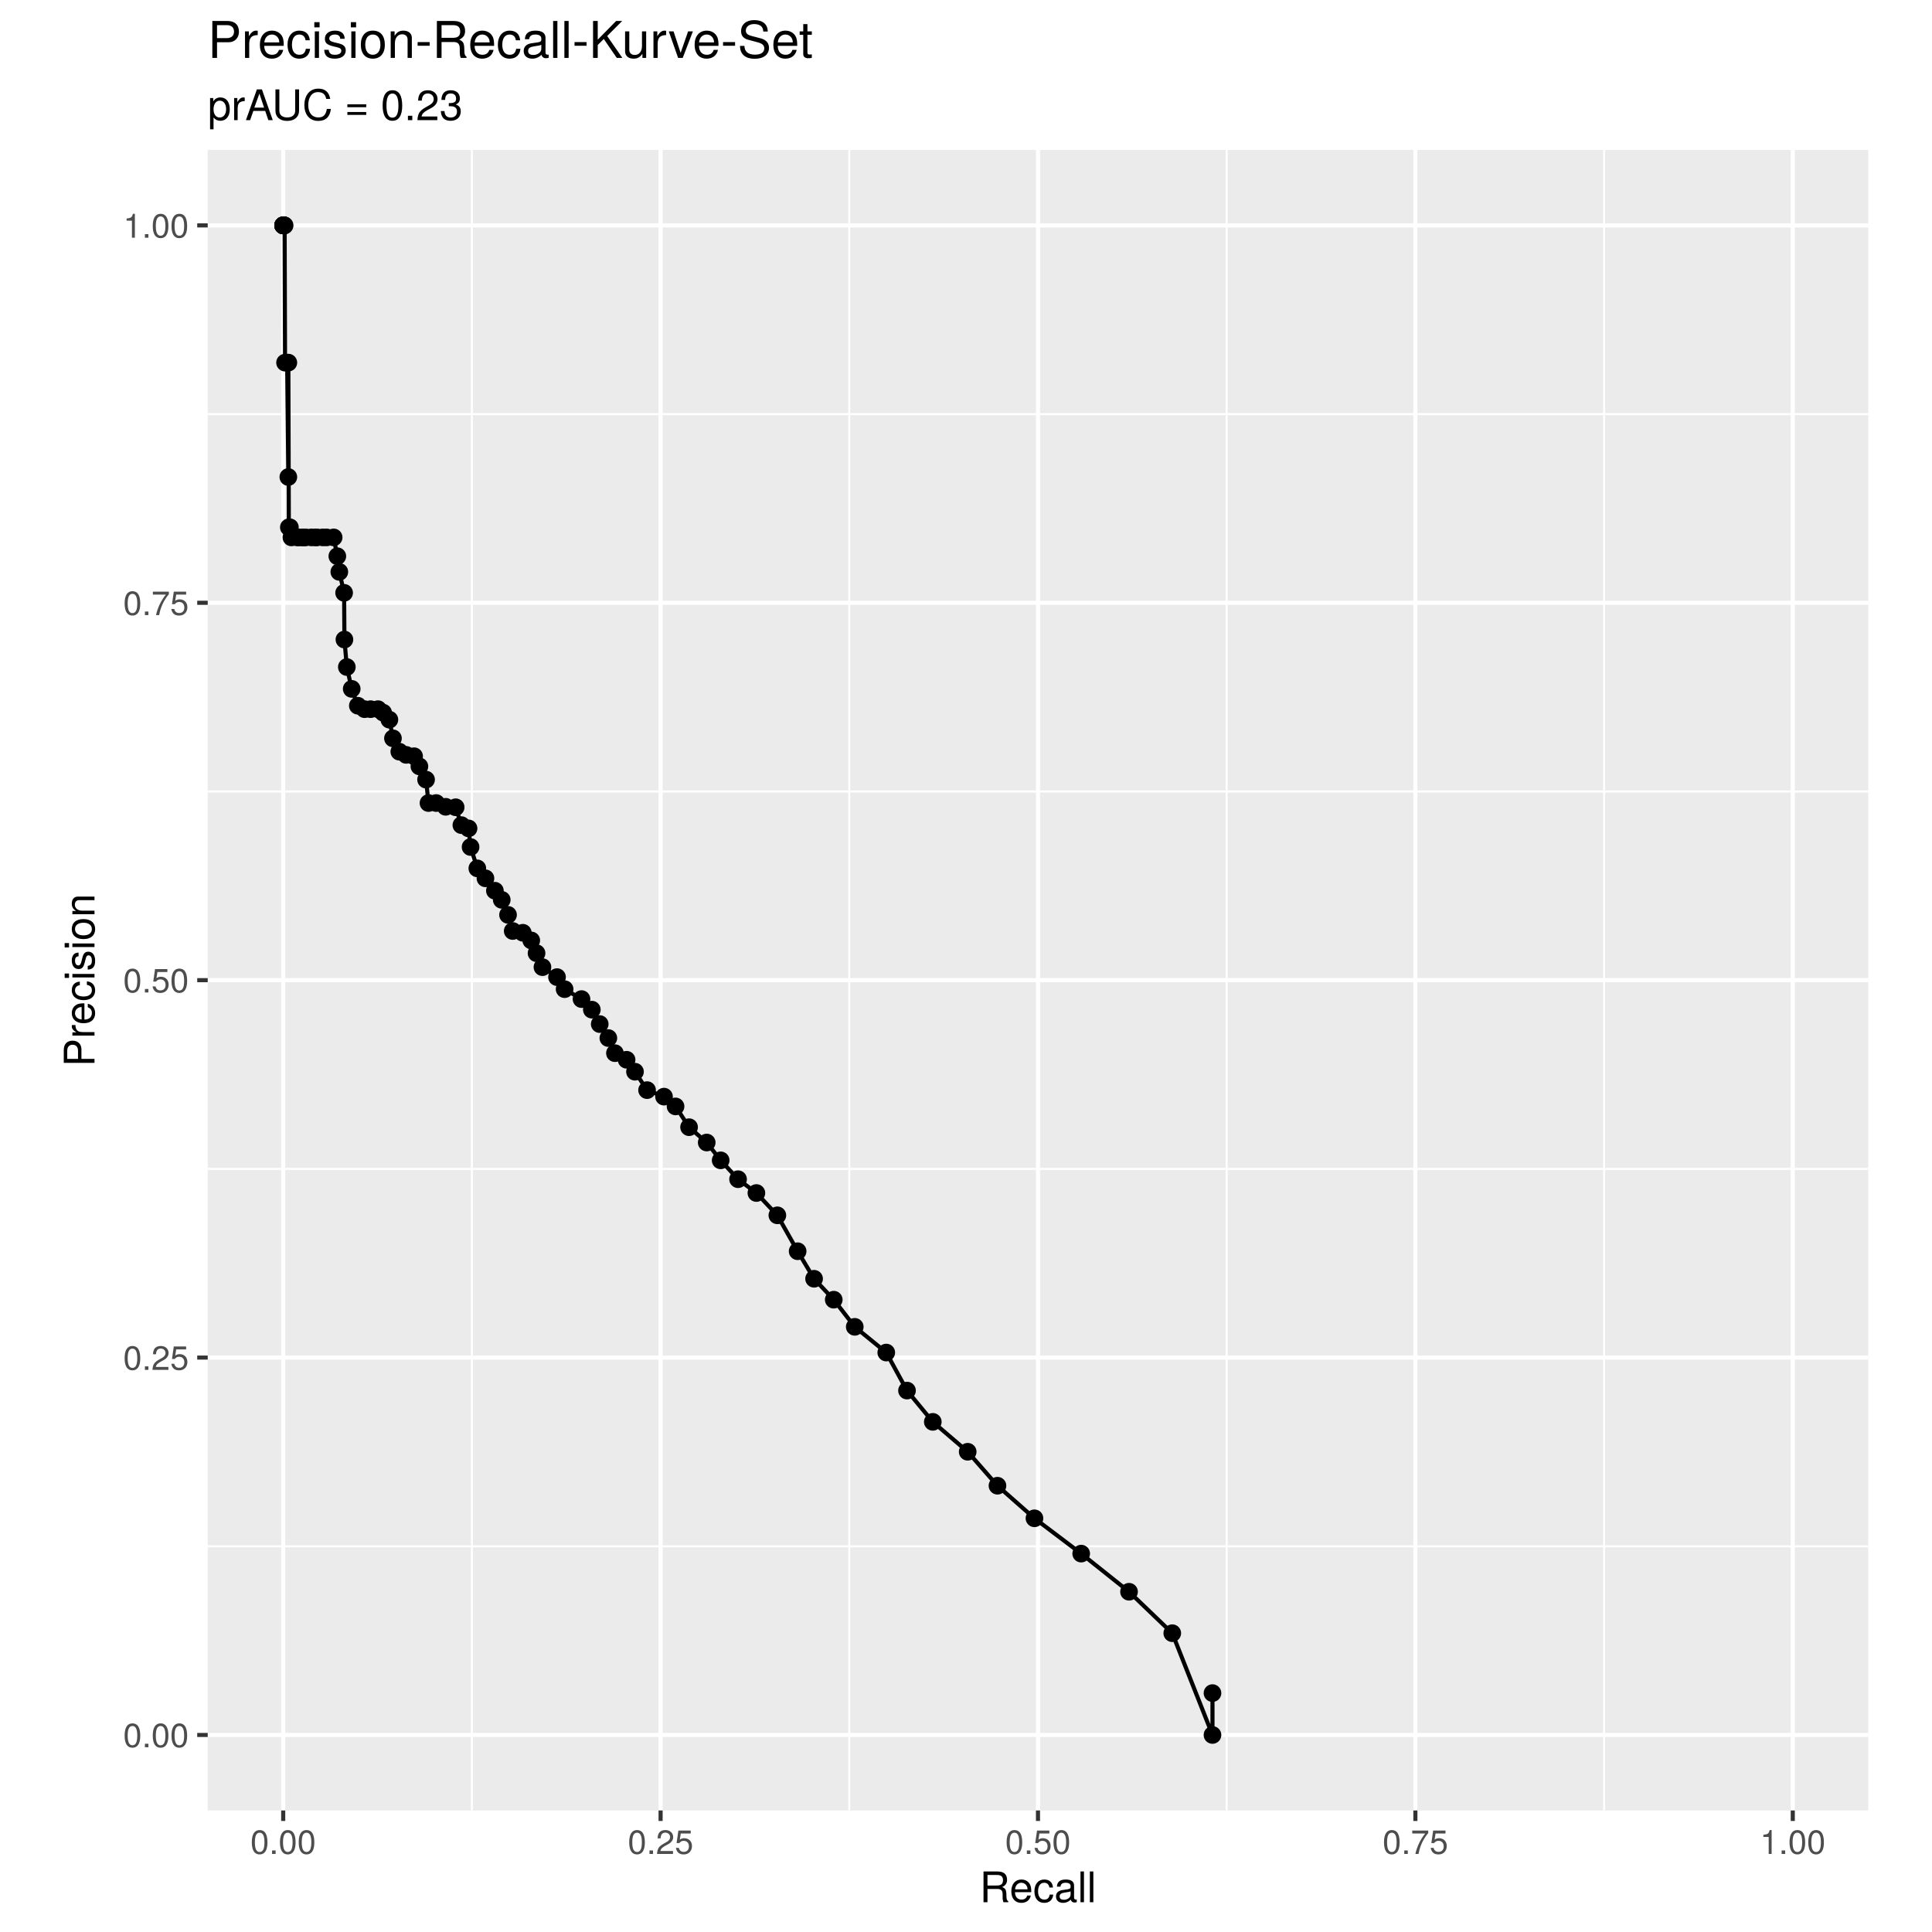
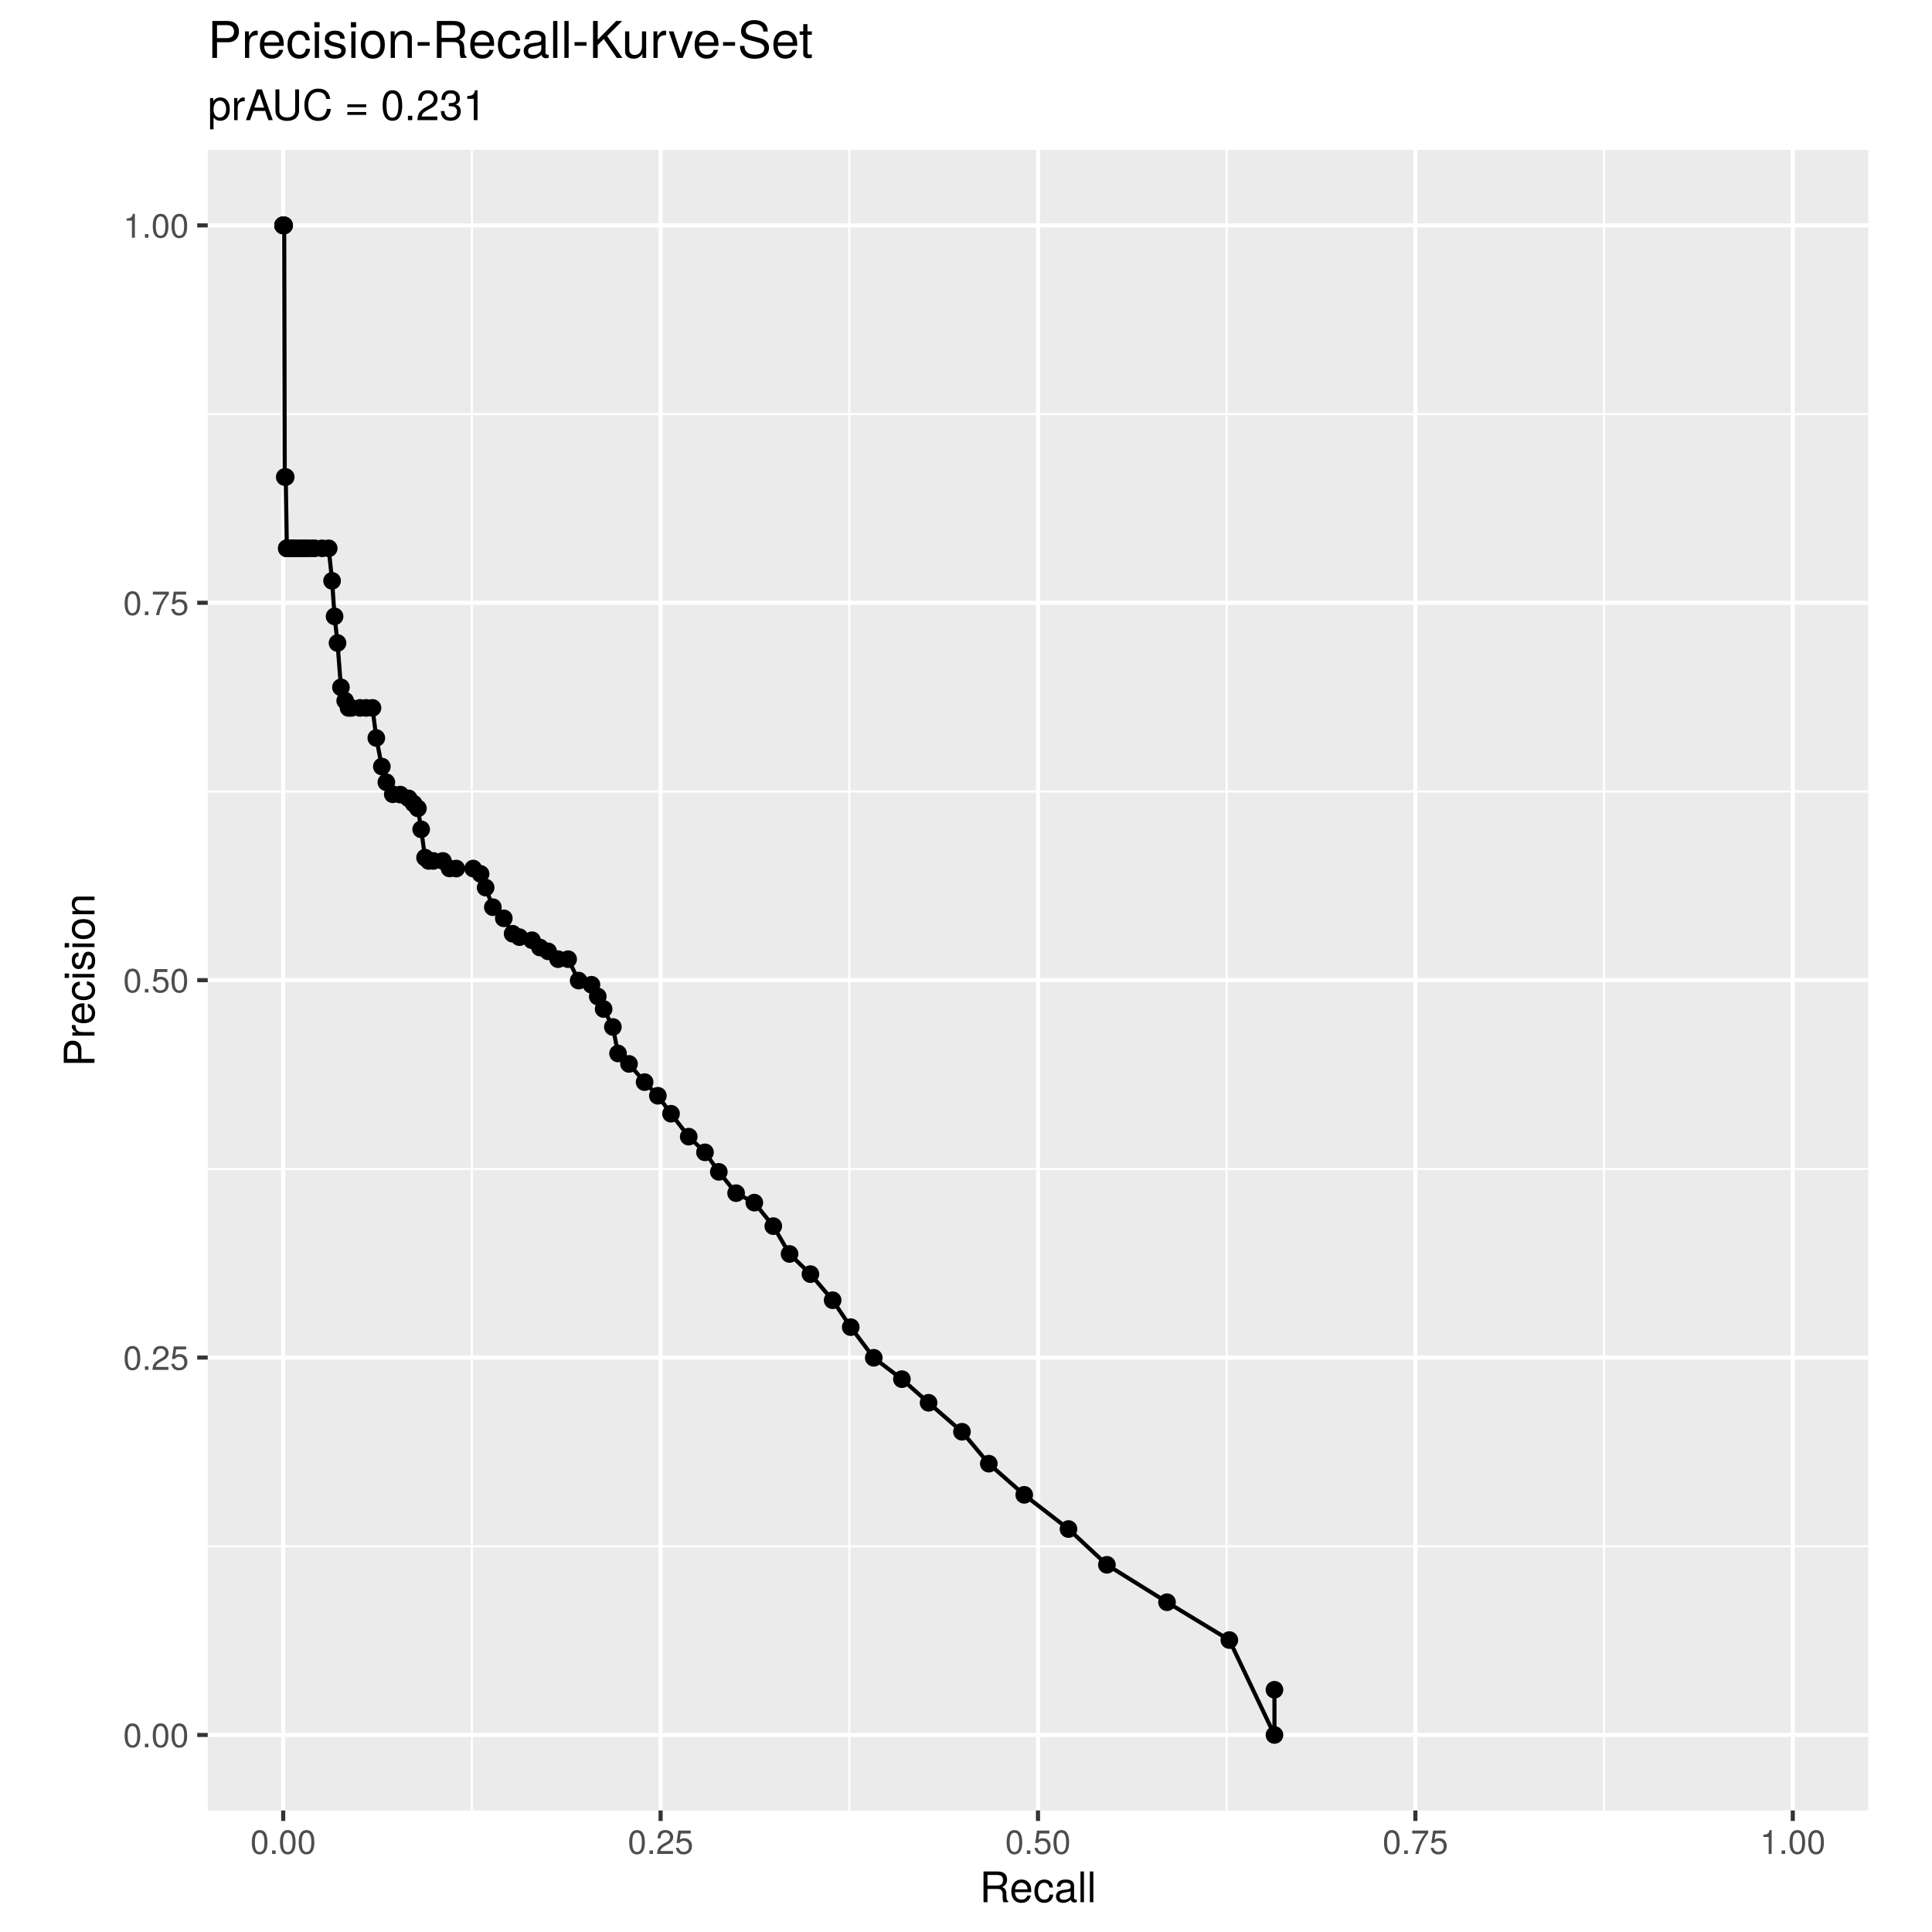
<svg xmlns="http://www.w3.org/2000/svg" class="svglite" width="504.00pt" height="504.00pt" viewBox="0 0 504.00 504.00">
  <defs>
    <style type="text/css">
    .svglite line, .svglite polyline, .svglite polygon, .svglite path, .svglite rect, .svglite circle {
      fill: none;
      stroke: #000000;
      stroke-linecap: round;
      stroke-linejoin: round;
      stroke-miterlimit: 10.00;
    }
    .svglite text {
      white-space: pre;
    }
  </style>
  </defs>
  <rect width="100%" height="100%" style="stroke: none; fill: #FFFFFF;" />
  <defs>
    <clipPath id="cpMC4wMHw1MDQuMDB8MC4wMHw1MDQuMDA=">
      <rect x="0.00" y="0.00" width="504.00" height="504.00" />
    </clipPath>
  </defs>
  <g clip-path="url(#cpMC4wMHw1MDQuMDB8MC4wMHw1MDQuMDA=)">
</g>
  <defs>
    <clipPath id="cpMTEuMTV8NDkyLjg1fDAuMDB8NTA0LjAw">
      <rect x="11.15" y="0.00" width="481.70" height="504.00" />
    </clipPath>
  </defs>
  <g clip-path="url(#cpMTEuMTV8NDkyLjg1fDAuMDB8NTA0LjAw)">
    <rect x="11.15" y="0.00" width="481.70" height="504.00" style="stroke-width: 1.07; stroke: #FFFFFF; fill: #FFFFFF;" />
  </g>
  <g clip-path="url(#cpMC4wMHw1MDQuMDB8MC4wMHw1MDQuMDA=)">
</g>
  <defs>
    <clipPath id="cpNTQuMTl8NDg3LjM3fDM5LjExfDQ3Mi4yOQ==">
      <rect x="54.19" y="39.11" width="433.18" height="433.18" />
    </clipPath>
  </defs>
  <g clip-path="url(#cpNTQuMTl8NDg3LjM3fDM5LjExfDQ3Mi4yOQ==)">
    <rect x="54.19" y="39.11" width="433.18" height="433.18" style="stroke-width: 1.07; stroke: none; fill: #EBEBEB;" />
    <polyline points="54.19,403.38 487.37,403.38 " style="stroke-width: 0.53; stroke: #FFFFFF; stroke-linecap: butt;" />
    <polyline points="54.19,304.93 487.37,304.93 " style="stroke-width: 0.53; stroke: #FFFFFF; stroke-linecap: butt;" />
    <polyline points="54.19,206.48 487.37,206.48 " style="stroke-width: 0.53; stroke: #FFFFFF; stroke-linecap: butt;" />
    <polyline points="54.19,108.03 487.37,108.03 " style="stroke-width: 0.53; stroke: #FFFFFF; stroke-linecap: butt;" />
    <polyline points="123.10,472.29 123.10,39.11 " style="stroke-width: 0.53; stroke: #FFFFFF; stroke-linecap: butt;" />
    <polyline points="221.55,472.29 221.55,39.11 " style="stroke-width: 0.53; stroke: #FFFFFF; stroke-linecap: butt;" />
    <polyline points="320.00,472.29 320.00,39.11 " style="stroke-width: 0.53; stroke: #FFFFFF; stroke-linecap: butt;" />
    <polyline points="418.46,472.29 418.46,39.11 " style="stroke-width: 0.53; stroke: #FFFFFF; stroke-linecap: butt;" />
    <polyline points="54.19,452.60 487.37,452.60 " style="stroke-width: 1.07; stroke: #FFFFFF; stroke-linecap: butt;" />
    <polyline points="54.19,354.15 487.37,354.15 " style="stroke-width: 1.07; stroke: #FFFFFF; stroke-linecap: butt;" />
    <polyline points="54.19,255.70 487.37,255.70 " style="stroke-width: 1.07; stroke: #FFFFFF; stroke-linecap: butt;" />
    <polyline points="54.19,157.25 487.37,157.25 " style="stroke-width: 1.07; stroke: #FFFFFF; stroke-linecap: butt;" />
    <polyline points="54.19,58.80 487.37,58.80 " style="stroke-width: 1.07; stroke: #FFFFFF; stroke-linecap: butt;" />
    <polyline points="73.88,472.29 73.88,39.11 " style="stroke-width: 1.07; stroke: #FFFFFF; stroke-linecap: butt;" />
    <polyline points="172.33,472.29 172.33,39.11 " style="stroke-width: 1.07; stroke: #FFFFFF; stroke-linecap: butt;" />
    <polyline points="270.78,472.29 270.78,39.11 " style="stroke-width: 1.07; stroke: #FFFFFF; stroke-linecap: butt;" />
    <polyline points="369.23,472.29 369.23,39.11 " style="stroke-width: 1.07; stroke: #FFFFFF; stroke-linecap: butt;" />
    <polyline points="467.68,472.29 467.68,39.11 " style="stroke-width: 1.07; stroke: #FFFFFF; stroke-linecap: butt;" />
-     <circle cx="316.30" cy="452.60" r="1.95" style="stroke-width: 0.71; fill: #000000;" />
-     <circle cx="316.30" cy="441.68" r="1.95" style="stroke-width: 0.71; fill: #000000;" />
-     <circle cx="305.81" cy="426.05" r="1.95" style="stroke-width: 0.71; fill: #000000;" />
-     <circle cx="294.53" cy="415.24" r="1.95" style="stroke-width: 0.71; fill: #000000;" />
-     <circle cx="282.05" cy="405.29" r="1.95" style="stroke-width: 0.71; fill: #000000;" />
-     <circle cx="269.86" cy="396.08" r="1.95" style="stroke-width: 0.71; fill: #000000;" />
-     <circle cx="260.21" cy="387.58" r="1.95" style="stroke-width: 0.71; fill: #000000;" />
-     <circle cx="252.44" cy="378.72" r="1.95" style="stroke-width: 0.71; fill: #000000;" />
-     <circle cx="243.34" cy="370.92" r="1.95" style="stroke-width: 0.71; fill: #000000;" />
-     <circle cx="236.61" cy="362.76" r="1.95" style="stroke-width: 0.71; fill: #000000;" />
-     <circle cx="231.20" cy="352.84" r="1.95" style="stroke-width: 0.71; fill: #000000;" />
-     <circle cx="222.98" cy="346.13" r="1.95" style="stroke-width: 0.71; fill: #000000;" />
-     <circle cx="217.50" cy="339.05" r="1.95" style="stroke-width: 0.71; fill: #000000;" />
-     <circle cx="212.37" cy="333.59" r="1.95" style="stroke-width: 0.71; fill: #000000;" />
-     <circle cx="208.08" cy="326.41" r="1.95" style="stroke-width: 0.71; fill: #000000;" />
-     <circle cx="202.79" cy="317.04" r="1.95" style="stroke-width: 0.71; fill: #000000;" />
-     <circle cx="197.32" cy="311.22" r="1.95" style="stroke-width: 0.71; fill: #000000;" />
-     <circle cx="192.54" cy="307.62" r="1.95" style="stroke-width: 0.71; fill: #000000;" />
-     <circle cx="188.00" cy="302.70" r="1.95" style="stroke-width: 0.71; fill: #000000;" />
-     <circle cx="184.36" cy="298.05" r="1.95" style="stroke-width: 0.71; fill: #000000;" />
-     <circle cx="179.76" cy="294.05" r="1.95" style="stroke-width: 0.71; fill: #000000;" />
-     <circle cx="176.23" cy="288.63" r="1.95" style="stroke-width: 0.71; fill: #000000;" />
-     <circle cx="173.22" cy="286.08" r="1.95" style="stroke-width: 0.71; fill: #000000;" />
-     <circle cx="168.80" cy="284.38" r="1.95" style="stroke-width: 0.71; fill: #000000;" />
-     <circle cx="165.65" cy="279.58" r="1.95" style="stroke-width: 0.71; fill: #000000;" />
-     <circle cx="163.46" cy="276.46" r="1.95" style="stroke-width: 0.71; fill: #000000;" />
-     <circle cx="160.42" cy="274.74" r="1.95" style="stroke-width: 0.71; fill: #000000;" />
-     <circle cx="158.70" cy="270.80" r="1.95" style="stroke-width: 0.71; fill: #000000;" />
-     <circle cx="156.45" cy="267.15" r="1.95" style="stroke-width: 0.71; fill: #000000;" />
-     <circle cx="154.39" cy="263.39" r="1.95" style="stroke-width: 0.71; fill: #000000;" />
-     <circle cx="151.70" cy="260.63" r="1.95" style="stroke-width: 0.71; fill: #000000;" />
-     <circle cx="147.29" cy="258.04" r="1.95" style="stroke-width: 0.71; fill: #000000;" />
-     <circle cx="145.31" cy="254.90" r="1.95" style="stroke-width: 0.71; fill: #000000;" />
-     <circle cx="141.51" cy="252.30" r="1.95" style="stroke-width: 0.71; fill: #000000;" />
-     <circle cx="139.97" cy="248.66" r="1.95" style="stroke-width: 0.71; fill: #000000;" />
-     <circle cx="138.59" cy="245.33" r="1.95" style="stroke-width: 0.71; fill: #000000;" />
-     <circle cx="136.39" cy="243.33" r="1.95" style="stroke-width: 0.71; fill: #000000;" />
-     <circle cx="133.75" cy="242.87" r="1.95" style="stroke-width: 0.71; fill: #000000;" />
-     <circle cx="132.53" cy="238.66" r="1.95" style="stroke-width: 0.71; fill: #000000;" />
-     <circle cx="130.89" cy="234.74" r="1.95" style="stroke-width: 0.71; fill: #000000;" />
-     <circle cx="129.10" cy="232.36" r="1.95" style="stroke-width: 0.71; fill: #000000;" />
-     <circle cx="126.64" cy="229.13" r="1.95" style="stroke-width: 0.71; fill: #000000;" />
-     <circle cx="124.52" cy="226.53" r="1.95" style="stroke-width: 0.71; fill: #000000;" />
-     <circle cx="122.76" cy="220.96" r="1.95" style="stroke-width: 0.71; fill: #000000;" />
-     <circle cx="122.23" cy="216.10" r="1.95" style="stroke-width: 0.71; fill: #000000;" />
-     <circle cx="120.36" cy="215.25" r="1.95" style="stroke-width: 0.71; fill: #000000;" />
-     <circle cx="118.87" cy="210.59" r="1.95" style="stroke-width: 0.71; fill: #000000;" />
-     <circle cx="116.27" cy="210.47" r="1.95" style="stroke-width: 0.71; fill: #000000;" />
-     <circle cx="113.79" cy="209.49" r="1.95" style="stroke-width: 0.71; fill: #000000;" />
-     <circle cx="111.78" cy="209.49" r="1.95" style="stroke-width: 0.71; fill: #000000;" />
-     <circle cx="111.15" cy="203.38" r="1.95" style="stroke-width: 0.71; fill: #000000;" />
-     <circle cx="109.41" cy="199.93" r="1.95" style="stroke-width: 0.71; fill: #000000;" />
-     <circle cx="108.03" cy="197.28" r="1.95" style="stroke-width: 0.71; fill: #000000;" />
-     <circle cx="105.95" cy="196.92" r="1.95" style="stroke-width: 0.71; fill: #000000;" />
-     <circle cx="104.17" cy="196.09" r="1.95" style="stroke-width: 0.71; fill: #000000;" />
-     <circle cx="102.51" cy="192.61" r="1.95" style="stroke-width: 0.71; fill: #000000;" />
-     <circle cx="101.58" cy="187.74" r="1.95" style="stroke-width: 0.71; fill: #000000;" />
-     <circle cx="99.95" cy="185.91" r="1.95" style="stroke-width: 0.71; fill: #000000;" />
-     <circle cx="98.61" cy="185.00" r="1.95" style="stroke-width: 0.71; fill: #000000;" />
-     <circle cx="96.68" cy="185.00" r="1.95" style="stroke-width: 0.71; fill: #000000;" />
-     <circle cx="95.11" cy="185.00" r="1.95" style="stroke-width: 0.71; fill: #000000;" />
-     <circle cx="93.35" cy="184.10" r="1.95" style="stroke-width: 0.71; fill: #000000;" />
-     <circle cx="91.75" cy="179.71" r="1.95" style="stroke-width: 0.71; fill: #000000;" />
-     <circle cx="90.48" cy="174.01" r="1.95" style="stroke-width: 0.71; fill: #000000;" />
-     <circle cx="89.85" cy="166.84" r="1.95" style="stroke-width: 0.71; fill: #000000;" />
-     <circle cx="89.77" cy="154.65" r="1.95" style="stroke-width: 0.71; fill: #000000;" />
-     <circle cx="88.52" cy="149.19" r="1.95" style="stroke-width: 0.71; fill: #000000;" />
-     <circle cx="88.00" cy="145.10" r="1.95" style="stroke-width: 0.71; fill: #000000;" />
-     <circle cx="87.04" cy="140.19" r="1.95" style="stroke-width: 0.71; fill: #000000;" />
-     <circle cx="85.20" cy="140.19" r="1.95" style="stroke-width: 0.71; fill: #000000;" />
-     <circle cx="84.20" cy="140.19" r="1.95" style="stroke-width: 0.71; fill: #000000;" />
-     <circle cx="82.68" cy="140.19" r="1.95" style="stroke-width: 0.71; fill: #000000;" />
-     <circle cx="82.26" cy="140.19" r="1.95" style="stroke-width: 0.71; fill: #000000;" />
-     <circle cx="81.23" cy="140.19" r="1.95" style="stroke-width: 0.71; fill: #000000;" />
-     <circle cx="79.73" cy="140.19" r="1.95" style="stroke-width: 0.71; fill: #000000;" />
-     <circle cx="79.24" cy="140.19" r="1.95" style="stroke-width: 0.71; fill: #000000;" />
-     <circle cx="78.95" cy="140.19" r="1.95" style="stroke-width: 0.71; fill: #000000;" />
-     <circle cx="78.06" cy="140.19" r="1.95" style="stroke-width: 0.71; fill: #000000;" />
-     <circle cx="77.50" cy="140.19" r="1.95" style="stroke-width: 0.71; fill: #000000;" />
-     <circle cx="76.02" cy="140.19" r="1.95" style="stroke-width: 0.71; fill: #000000;" />
-     <circle cx="75.63" cy="137.56" r="1.95" style="stroke-width: 0.71; fill: #000000;" />
-     <circle cx="75.35" cy="137.56" r="1.95" style="stroke-width: 0.71; fill: #000000;" />
-     <circle cx="75.22" cy="124.44" r="1.95" style="stroke-width: 0.71; fill: #000000;" />
-     <circle cx="75.22" cy="94.60" r="1.95" style="stroke-width: 0.71; fill: #000000;" />
-     <circle cx="74.91" cy="94.60" r="1.95" style="stroke-width: 0.71; fill: #000000;" />
-     <circle cx="74.36" cy="94.60" r="1.95" style="stroke-width: 0.71; fill: #000000;" />
-     <circle cx="74.25" cy="58.80" r="1.95" style="stroke-width: 0.71; fill: #000000;" />
-     <circle cx="74.06" cy="58.80" r="1.95" style="stroke-width: 0.71; fill: #000000;" />
-     <circle cx="74.06" cy="58.80" r="1.95" style="stroke-width: 0.71; fill: #000000;" />
-     <circle cx="74.06" cy="58.80" r="1.95" style="stroke-width: 0.71; fill: #000000;" />
+     <circle cx="332.47" cy="452.60" r="1.95" style="stroke-width: 0.71; fill: #000000;" />
+     <circle cx="332.47" cy="440.81" r="1.95" style="stroke-width: 0.71; fill: #000000;" />
+     <circle cx="320.70" cy="427.84" r="1.95" style="stroke-width: 0.71; fill: #000000;" />
+     <circle cx="304.44" cy="417.97" r="1.95" style="stroke-width: 0.71; fill: #000000;" />
+     <circle cx="288.76" cy="408.21" r="1.95" style="stroke-width: 0.71; fill: #000000;" />
+     <circle cx="278.74" cy="398.88" r="1.95" style="stroke-width: 0.71; fill: #000000;" />
+     <circle cx="267.19" cy="389.96" r="1.95" style="stroke-width: 0.71; fill: #000000;" />
+     <circle cx="257.95" cy="381.83" r="1.95" style="stroke-width: 0.71; fill: #000000;" />
+     <circle cx="250.95" cy="373.50" r="1.95" style="stroke-width: 0.71; fill: #000000;" />
+     <circle cx="242.24" cy="365.94" r="1.95" style="stroke-width: 0.71; fill: #000000;" />
+     <circle cx="235.28" cy="359.78" r="1.95" style="stroke-width: 0.71; fill: #000000;" />
+     <circle cx="227.94" cy="354.21" r="1.95" style="stroke-width: 0.71; fill: #000000;" />
+     <circle cx="221.93" cy="346.21" r="1.95" style="stroke-width: 0.71; fill: #000000;" />
+     <circle cx="217.21" cy="339.19" r="1.95" style="stroke-width: 0.71; fill: #000000;" />
+     <circle cx="211.42" cy="332.38" r="1.95" style="stroke-width: 0.71; fill: #000000;" />
+     <circle cx="205.97" cy="327.12" r="1.95" style="stroke-width: 0.71; fill: #000000;" />
+     <circle cx="201.73" cy="319.86" r="1.95" style="stroke-width: 0.71; fill: #000000;" />
+     <circle cx="196.78" cy="313.73" r="1.95" style="stroke-width: 0.71; fill: #000000;" />
+     <circle cx="192.03" cy="311.26" r="1.95" style="stroke-width: 0.71; fill: #000000;" />
+     <circle cx="187.52" cy="305.70" r="1.95" style="stroke-width: 0.71; fill: #000000;" />
+     <circle cx="183.91" cy="300.61" r="1.95" style="stroke-width: 0.71; fill: #000000;" />
+     <circle cx="179.67" cy="296.52" r="1.95" style="stroke-width: 0.71; fill: #000000;" />
+     <circle cx="175.05" cy="290.54" r="1.95" style="stroke-width: 0.71; fill: #000000;" />
+     <circle cx="171.62" cy="285.85" r="1.95" style="stroke-width: 0.71; fill: #000000;" />
+     <circle cx="168.16" cy="282.29" r="1.95" style="stroke-width: 0.71; fill: #000000;" />
+     <circle cx="164.09" cy="277.54" r="1.95" style="stroke-width: 0.71; fill: #000000;" />
+     <circle cx="161.23" cy="274.82" r="1.95" style="stroke-width: 0.71; fill: #000000;" />
+     <circle cx="159.88" cy="267.91" r="1.95" style="stroke-width: 0.71; fill: #000000;" />
+     <circle cx="157.47" cy="263.22" r="1.95" style="stroke-width: 0.71; fill: #000000;" />
+     <circle cx="155.94" cy="259.96" r="1.95" style="stroke-width: 0.71; fill: #000000;" />
+     <circle cx="154.30" cy="256.89" r="1.95" style="stroke-width: 0.71; fill: #000000;" />
+     <circle cx="150.95" cy="255.81" r="1.95" style="stroke-width: 0.71; fill: #000000;" />
+     <circle cx="148.21" cy="250.22" r="1.95" style="stroke-width: 0.71; fill: #000000;" />
+     <circle cx="145.59" cy="250.22" r="1.95" style="stroke-width: 0.71; fill: #000000;" />
+     <circle cx="142.99" cy="248.18" r="1.95" style="stroke-width: 0.71; fill: #000000;" />
+     <circle cx="140.86" cy="247.18" r="1.95" style="stroke-width: 0.71; fill: #000000;" />
+     <circle cx="138.78" cy="245.28" r="1.95" style="stroke-width: 0.71; fill: #000000;" />
+     <circle cx="135.51" cy="244.47" r="1.95" style="stroke-width: 0.71; fill: #000000;" />
+     <circle cx="133.72" cy="243.58" r="1.95" style="stroke-width: 0.71; fill: #000000;" />
+     <circle cx="131.43" cy="239.56" r="1.95" style="stroke-width: 0.71; fill: #000000;" />
+     <circle cx="128.57" cy="236.66" r="1.95" style="stroke-width: 0.71; fill: #000000;" />
+     <circle cx="126.69" cy="231.55" r="1.95" style="stroke-width: 0.71; fill: #000000;" />
+     <circle cx="125.37" cy="227.97" r="1.95" style="stroke-width: 0.71; fill: #000000;" />
+     <circle cx="123.44" cy="226.58" r="1.95" style="stroke-width: 0.71; fill: #000000;" />
+     <circle cx="119.02" cy="226.58" r="1.95" style="stroke-width: 0.71; fill: #000000;" />
+     <circle cx="117.27" cy="226.55" r="1.95" style="stroke-width: 0.71; fill: #000000;" />
+     <circle cx="115.54" cy="224.59" r="1.95" style="stroke-width: 0.71; fill: #000000;" />
+     <circle cx="113.04" cy="224.59" r="1.95" style="stroke-width: 0.71; fill: #000000;" />
+     <circle cx="111.83" cy="224.59" r="1.95" style="stroke-width: 0.71; fill: #000000;" />
+     <circle cx="110.88" cy="223.73" r="1.95" style="stroke-width: 0.71; fill: #000000;" />
+     <circle cx="109.87" cy="216.35" r="1.95" style="stroke-width: 0.71; fill: #000000;" />
+     <circle cx="109.02" cy="210.88" r="1.95" style="stroke-width: 0.71; fill: #000000;" />
+     <circle cx="107.92" cy="209.65" r="1.95" style="stroke-width: 0.71; fill: #000000;" />
+     <circle cx="106.60" cy="208.27" r="1.95" style="stroke-width: 0.71; fill: #000000;" />
+     <circle cx="104.43" cy="207.29" r="1.95" style="stroke-width: 0.71; fill: #000000;" />
+     <circle cx="102.46" cy="207.20" r="1.95" style="stroke-width: 0.71; fill: #000000;" />
+     <circle cx="100.79" cy="204.07" r="1.95" style="stroke-width: 0.71; fill: #000000;" />
+     <circle cx="99.61" cy="199.97" r="1.95" style="stroke-width: 0.71; fill: #000000;" />
+     <circle cx="98.17" cy="192.52" r="1.95" style="stroke-width: 0.71; fill: #000000;" />
+     <circle cx="97.17" cy="184.67" r="1.95" style="stroke-width: 0.71; fill: #000000;" />
+     <circle cx="95.53" cy="184.67" r="1.95" style="stroke-width: 0.71; fill: #000000;" />
+     <circle cx="93.92" cy="184.67" r="1.95" style="stroke-width: 0.71; fill: #000000;" />
+     <circle cx="91.66" cy="184.67" r="1.95" style="stroke-width: 0.71; fill: #000000;" />
+     <circle cx="90.92" cy="184.67" r="1.95" style="stroke-width: 0.71; fill: #000000;" />
+     <circle cx="90.05" cy="182.80" r="1.95" style="stroke-width: 0.71; fill: #000000;" />
+     <circle cx="88.94" cy="179.30" r="1.95" style="stroke-width: 0.71; fill: #000000;" />
+     <circle cx="88.05" cy="167.74" r="1.95" style="stroke-width: 0.71; fill: #000000;" />
+     <circle cx="87.28" cy="160.80" r="1.95" style="stroke-width: 0.71; fill: #000000;" />
+     <circle cx="86.63" cy="151.52" r="1.95" style="stroke-width: 0.71; fill: #000000;" />
+     <circle cx="85.75" cy="143.04" r="1.95" style="stroke-width: 0.71; fill: #000000;" />
+     <circle cx="84.03" cy="143.04" r="1.95" style="stroke-width: 0.71; fill: #000000;" />
+     <circle cx="82.09" cy="143.04" r="1.95" style="stroke-width: 0.71; fill: #000000;" />
+     <circle cx="81.37" cy="143.04" r="1.95" style="stroke-width: 0.71; fill: #000000;" />
+     <circle cx="80.27" cy="143.04" r="1.95" style="stroke-width: 0.71; fill: #000000;" />
+     <circle cx="79.42" cy="143.04" r="1.95" style="stroke-width: 0.71; fill: #000000;" />
+     <circle cx="78.90" cy="143.04" r="1.95" style="stroke-width: 0.71; fill: #000000;" />
+     <circle cx="78.24" cy="143.04" r="1.95" style="stroke-width: 0.71; fill: #000000;" />
+     <circle cx="77.36" cy="143.04" r="1.95" style="stroke-width: 0.71; fill: #000000;" />
+     <circle cx="76.55" cy="143.04" r="1.95" style="stroke-width: 0.71; fill: #000000;" />
+     <circle cx="76.23" cy="143.04" r="1.95" style="stroke-width: 0.71; fill: #000000;" />
+     <circle cx="75.52" cy="143.04" r="1.95" style="stroke-width: 0.71; fill: #000000;" />
+     <circle cx="75.52" cy="143.04" r="1.95" style="stroke-width: 0.71; fill: #000000;" />
+     <circle cx="75.01" cy="143.04" r="1.95" style="stroke-width: 0.71; fill: #000000;" />
+     <circle cx="74.83" cy="143.04" r="1.95" style="stroke-width: 0.71; fill: #000000;" />
+     <circle cx="74.83" cy="143.04" r="1.95" style="stroke-width: 0.71; fill: #000000;" />
+     <circle cx="74.83" cy="143.04" r="1.95" style="stroke-width: 0.71; fill: #000000;" />
+     <circle cx="74.54" cy="124.44" r="1.95" style="stroke-width: 0.71; fill: #000000;" />
+     <circle cx="74.28" cy="124.44" r="1.95" style="stroke-width: 0.71; fill: #000000;" />
+     <circle cx="74.14" cy="58.80" r="1.95" style="stroke-width: 0.71; fill: #000000;" />
    <circle cx="74.06" cy="58.80" r="1.95" style="stroke-width: 0.71; fill: #000000;" />
    <circle cx="74.06" cy="58.80" r="1.95" style="stroke-width: 0.71; fill: #000000;" />
    <circle cx="74.06" cy="58.80" r="1.95" style="stroke-width: 0.71; fill: #000000;" />
    <circle cx="73.88" cy="58.80" r="1.95" style="stroke-width: 0.71; fill: #000000;" />
    <circle cx="73.88" cy="58.80" r="1.95" style="stroke-width: 0.71; fill: #000000;" />
    <circle cx="73.88" cy="58.80" r="1.95" style="stroke-width: 0.71; fill: #000000;" />
    <circle cx="73.88" cy="58.80" r="1.95" style="stroke-width: 0.71; fill: #000000;" />
    <circle cx="73.88" cy="58.80" r="1.95" style="stroke-width: 0.71; fill: #000000;" />
    <circle cx="73.88" cy="58.80" r="1.95" style="stroke-width: 0.71; fill: #000000;" />
    <circle cx="73.88" cy="58.80" r="1.95" style="stroke-width: 0.71; fill: #000000;" />
    <circle cx="73.88" cy="58.80" r="1.95" style="stroke-width: 0.71; fill: #000000;" />
    <circle cx="73.88" cy="58.80" r="1.95" style="stroke-width: 0.71; fill: #000000;" />
    <circle cx="73.88" cy="58.80" r="1.95" style="stroke-width: 0.71; fill: #000000;" />
-     <polyline points="73.88,58.80 73.88,58.80 73.88,58.80 73.88,58.80 73.88,58.80 73.88,58.80 73.88,58.80 73.88,58.80 73.88,58.80 73.88,58.80 74.06,58.80 74.06,58.80 74.06,58.80 74.06,58.80 74.06,58.80 74.06,58.80 74.25,58.80 74.36,94.60 74.91,94.60 75.22,124.44 75.22,94.60 75.35,137.56 75.63,137.56 76.02,140.19 77.50,140.19 78.06,140.19 78.95,140.19 79.24,140.19 79.73,140.19 81.23,140.19 82.26,140.19 82.68,140.19 84.20,140.19 85.20,140.19 87.04,140.19 88.00,145.10 88.52,149.19 89.77,154.65 89.85,166.84 90.48,174.01 91.75,179.71 93.35,184.10 95.11,185.00 96.68,185.00 98.61,185.00 99.95,185.91 101.58,187.74 102.51,192.61 104.17,196.09 105.95,196.92 108.03,197.28 109.41,199.93 111.15,203.38 111.78,209.49 113.79,209.49 116.27,210.47 118.87,210.59 120.36,215.25 122.23,216.10 122.76,220.96 124.52,226.53 126.64,229.13 129.10,232.36 130.89,234.74 132.53,238.66 133.75,242.87 136.39,243.33 138.59,245.33 139.97,248.66 141.51,252.30 145.31,254.90 147.29,258.04 151.70,260.63 154.39,263.39 156.45,267.15 158.70,270.80 160.42,274.74 163.46,276.46 165.65,279.58 168.80,284.38 173.22,286.08 176.23,288.63 179.76,294.05 184.36,298.05 188.00,302.70 192.54,307.62 197.32,311.22 202.79,317.04 208.08,326.41 212.37,333.59 217.50,339.05 222.98,346.13 231.20,352.84 236.61,362.76 243.34,370.92 252.44,378.72 260.21,387.58 269.86,396.08 282.05,405.29 294.53,415.24 305.81,426.05 316.30,452.60 316.30,441.68 " style="stroke-width: 1.07; stroke-linecap: butt;" />
+     <circle cx="73.88" cy="58.80" r="1.95" style="stroke-width: 0.71; fill: #000000;" />
+     <polyline points="73.88,58.80 73.88,58.80 73.88,58.80 73.88,58.80 73.88,58.80 73.88,58.80 73.88,58.80 73.88,58.80 73.88,58.80 73.88,58.80 73.88,58.80 74.06,58.80 74.06,58.80 74.06,58.80 74.14,58.80 74.28,124.44 74.54,124.44 74.83,143.04 74.83,143.04 74.83,143.04 75.01,143.04 75.52,143.04 75.52,143.04 76.23,143.04 76.55,143.04 77.36,143.04 78.24,143.04 78.90,143.04 79.42,143.04 80.27,143.04 81.37,143.04 82.09,143.04 84.03,143.04 85.75,143.04 86.63,151.52 87.28,160.80 88.05,167.74 88.94,179.30 90.05,182.80 90.92,184.67 91.66,184.67 93.92,184.67 95.53,184.67 97.17,184.67 98.17,192.52 99.61,199.97 100.79,204.07 102.46,207.20 104.43,207.29 106.60,208.27 107.92,209.65 109.02,210.88 109.87,216.35 110.88,223.73 111.83,224.59 113.04,224.59 115.54,224.59 117.27,226.55 119.02,226.58 123.44,226.58 125.37,227.97 126.69,231.55 128.57,236.66 131.43,239.56 133.72,243.58 135.51,244.47 138.78,245.28 140.86,247.18 142.99,248.18 145.59,250.22 148.21,250.22 150.95,255.81 154.30,256.89 155.94,259.96 157.47,263.22 159.88,267.91 161.23,274.82 164.09,277.54 168.16,282.29 171.62,285.85 175.05,290.54 179.67,296.52 183.91,300.61 187.52,305.70 192.03,311.26 196.78,313.73 201.73,319.86 205.97,327.12 211.42,332.38 217.21,339.19 221.93,346.21 227.94,354.21 235.28,359.78 242.24,365.94 250.95,373.50 257.95,381.83 267.19,389.96 278.74,398.88 288.76,408.21 304.44,417.97 320.70,427.84 332.47,452.60 332.47,440.81 " style="stroke-width: 1.07; stroke-linecap: butt;" />
  </g>
  <g clip-path="url(#cpMC4wMHw1MDQuMDB8MC4wMHw1MDQuMDA=)">
    <text x="49.26" y="455.81" text-anchor="end" style="font-size: 8.80px;fill: #4D4D4D; font-family: &quot;TeXGyreHeros&quot;;" textLength="19.58px" lengthAdjust="spacingAndGlyphs">0.00</text>
    <text x="49.26" y="357.36" text-anchor="end" style="font-size: 8.80px;fill: #4D4D4D; font-family: &quot;TeXGyreHeros&quot;;" textLength="19.58px" lengthAdjust="spacingAndGlyphs">0.25</text>
    <text x="49.26" y="258.91" text-anchor="end" style="font-size: 8.80px;fill: #4D4D4D; font-family: &quot;TeXGyreHeros&quot;;" textLength="19.58px" lengthAdjust="spacingAndGlyphs">0.50</text>
    <text x="49.26" y="160.46" text-anchor="end" style="font-size: 8.80px;fill: #4D4D4D; font-family: &quot;TeXGyreHeros&quot;;" textLength="19.58px" lengthAdjust="spacingAndGlyphs">0.75</text>
    <text x="49.26" y="62.01" text-anchor="end" style="font-size: 8.80px;fill: #4D4D4D; font-family: &quot;TeXGyreHeros&quot;;" textLength="19.58px" lengthAdjust="spacingAndGlyphs">1.00</text>
    <polyline points="51.45,452.60 54.19,452.60 " style="stroke-width: 1.07; stroke: #333333; stroke-linecap: butt;" />
    <polyline points="51.45,354.15 54.19,354.15 " style="stroke-width: 1.07; stroke: #333333; stroke-linecap: butt;" />
    <polyline points="51.45,255.70 54.19,255.70 " style="stroke-width: 1.07; stroke: #333333; stroke-linecap: butt;" />
    <polyline points="51.45,157.25 54.19,157.25 " style="stroke-width: 1.07; stroke: #333333; stroke-linecap: butt;" />
    <polyline points="51.45,58.80 54.19,58.80 " style="stroke-width: 1.07; stroke: #333333; stroke-linecap: butt;" />
    <polyline points="73.88,475.03 73.88,472.29 " style="stroke-width: 1.07; stroke: #333333; stroke-linecap: butt;" />
    <polyline points="172.33,475.03 172.33,472.29 " style="stroke-width: 1.07; stroke: #333333; stroke-linecap: butt;" />
    <polyline points="270.78,475.03 270.78,472.29 " style="stroke-width: 1.07; stroke: #333333; stroke-linecap: butt;" />
    <polyline points="369.23,475.03 369.23,472.29 " style="stroke-width: 1.07; stroke: #333333; stroke-linecap: butt;" />
    <polyline points="467.68,475.03 467.68,472.29 " style="stroke-width: 1.07; stroke: #333333; stroke-linecap: butt;" />
    <text x="73.88" y="483.64" text-anchor="middle" style="font-size: 8.80px;fill: #4D4D4D; font-family: &quot;TeXGyreHeros&quot;;" textLength="19.58px" lengthAdjust="spacingAndGlyphs">0.00</text>
    <text x="172.33" y="483.64" text-anchor="middle" style="font-size: 8.80px;fill: #4D4D4D; font-family: &quot;TeXGyreHeros&quot;;" textLength="19.58px" lengthAdjust="spacingAndGlyphs">0.25</text>
    <text x="270.78" y="483.64" text-anchor="middle" style="font-size: 8.80px;fill: #4D4D4D; font-family: &quot;TeXGyreHeros&quot;;" textLength="19.58px" lengthAdjust="spacingAndGlyphs">0.50</text>
    <text x="369.23" y="483.64" text-anchor="middle" style="font-size: 8.80px;fill: #4D4D4D; font-family: &quot;TeXGyreHeros&quot;;" textLength="19.58px" lengthAdjust="spacingAndGlyphs">0.75</text>
    <text x="467.68" y="483.64" text-anchor="middle" style="font-size: 8.80px;fill: #4D4D4D; font-family: &quot;TeXGyreHeros&quot;;" textLength="19.58px" lengthAdjust="spacingAndGlyphs">1.00</text>
    <text x="270.78" y="496.23" text-anchor="middle" style="font-size: 11.00px; font-family: &quot;TeXGyreHeros&quot;;" textLength="32.82px" lengthAdjust="spacingAndGlyphs">Recall</text>
    <text transform="translate(24.65,255.70) rotate(-90)" text-anchor="middle" style="font-size: 11.00px; font-family: &quot;TeXGyreHeros&quot;;" textLength="49.08px" lengthAdjust="spacingAndGlyphs">Precision</text>
-     <text x="54.19" y="31.34" style="font-size: 11.00px; font-family: &quot;TeXGyreHeros&quot;;" textLength="75.47px" lengthAdjust="spacingAndGlyphs">prAUC = 0.23</text>
+     <text x="54.19" y="31.34" style="font-size: 11.00px; font-family: &quot;TeXGyreHeros&quot;;" textLength="82.47px" lengthAdjust="spacingAndGlyphs">prAUC = 0.231</text>
    <text x="54.19" y="15.10" style="font-size: 13.20px; font-family: &quot;TeXGyreHeros&quot;;" textLength="171.84px" lengthAdjust="spacingAndGlyphs">Precision-Recall-Kurve-Set</text>
  </g>
</svg>
